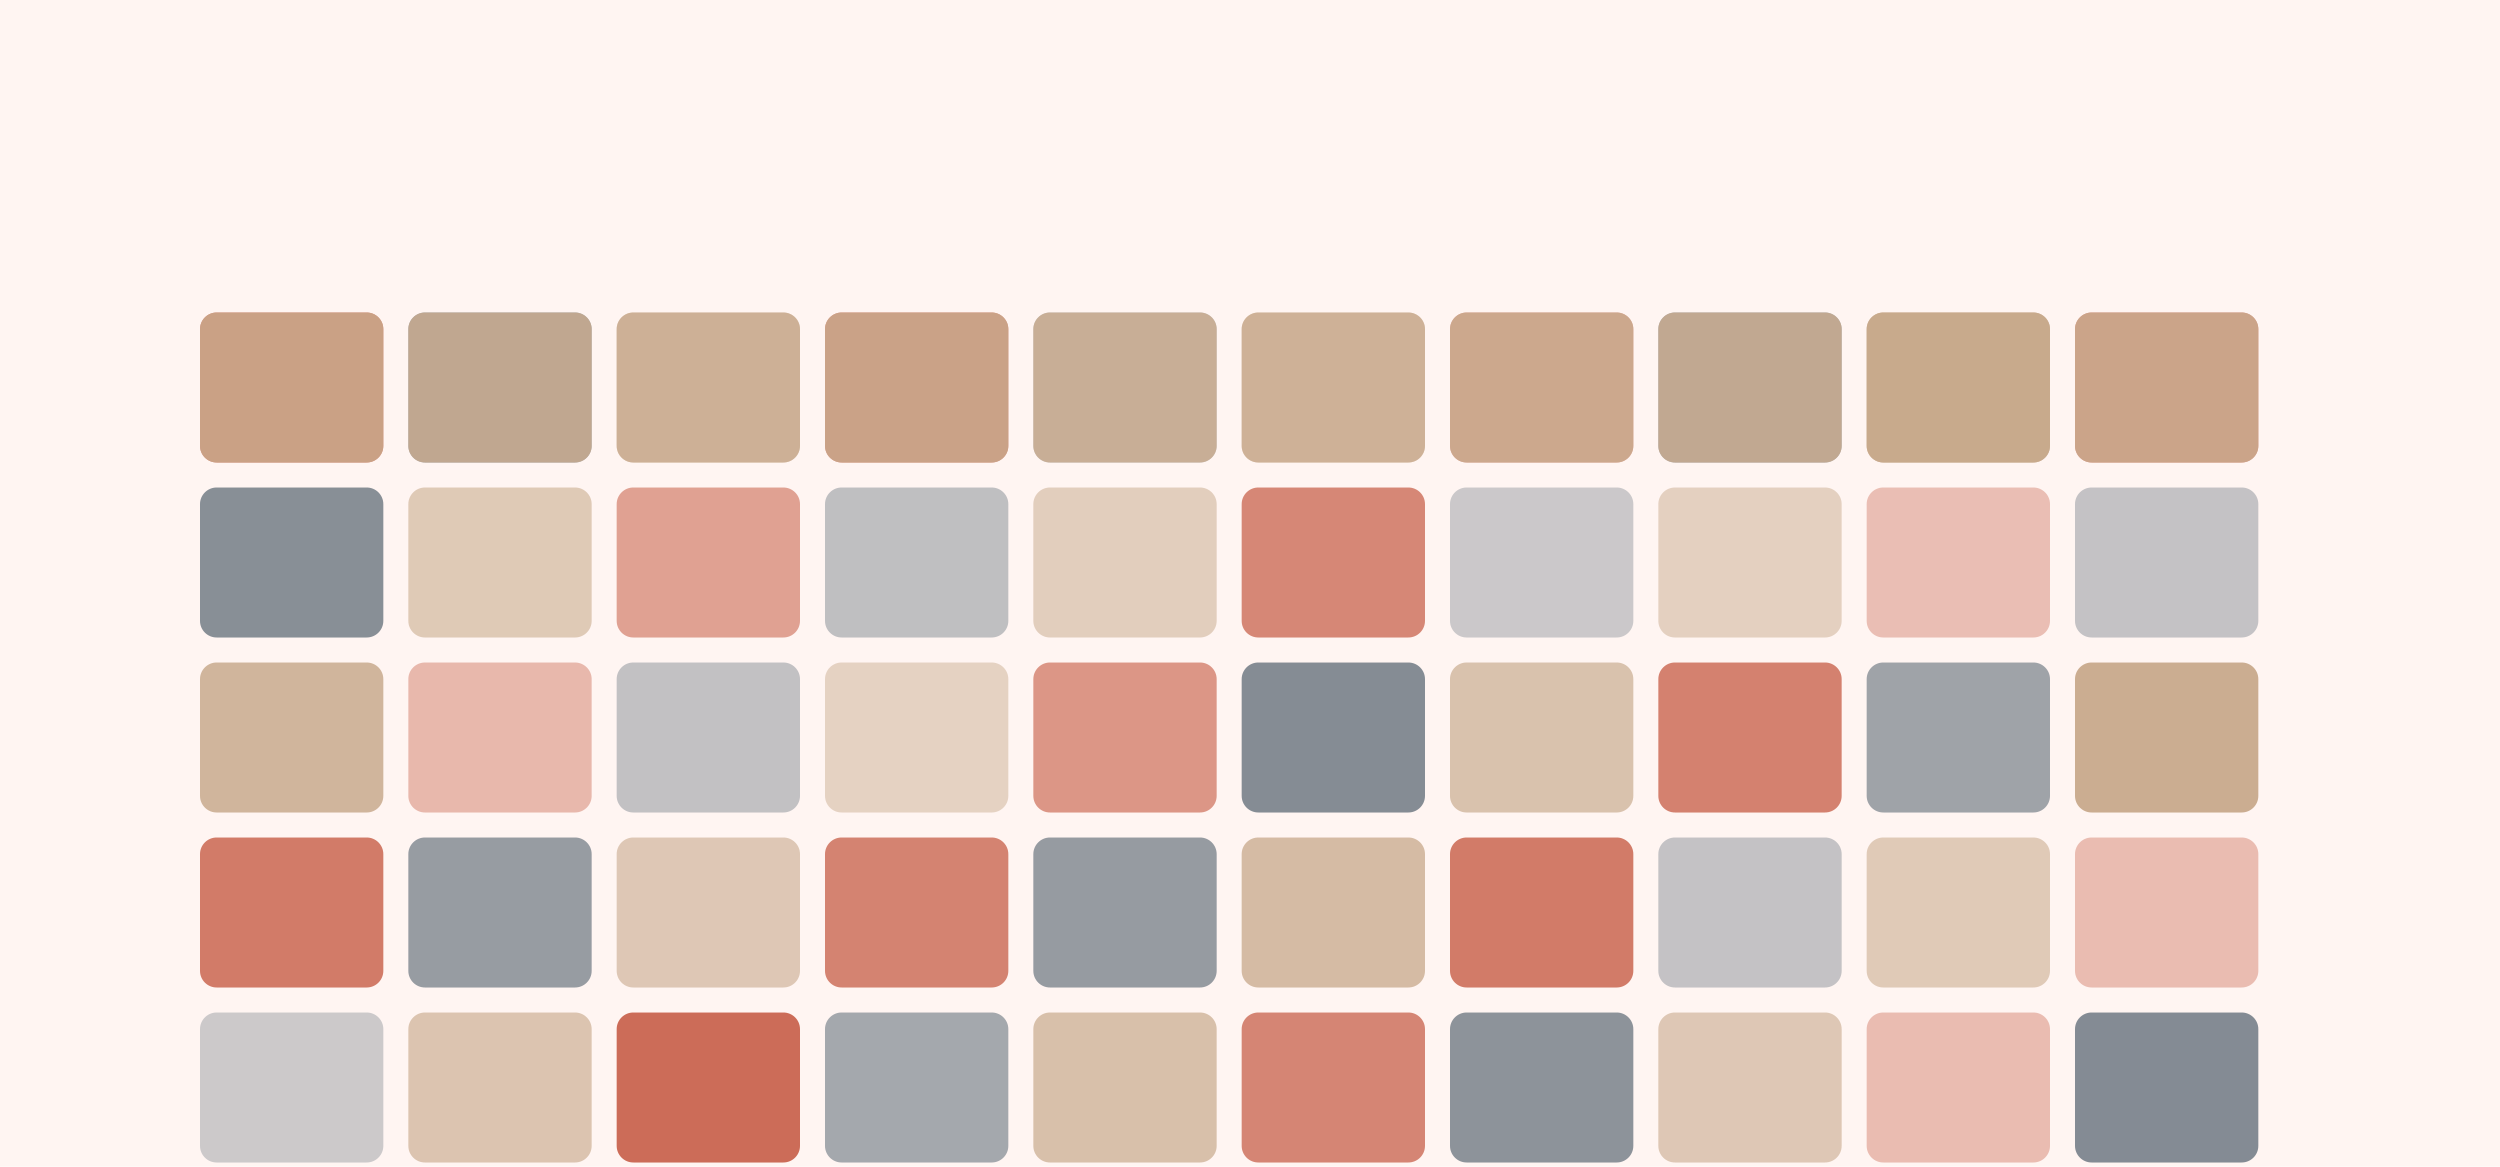
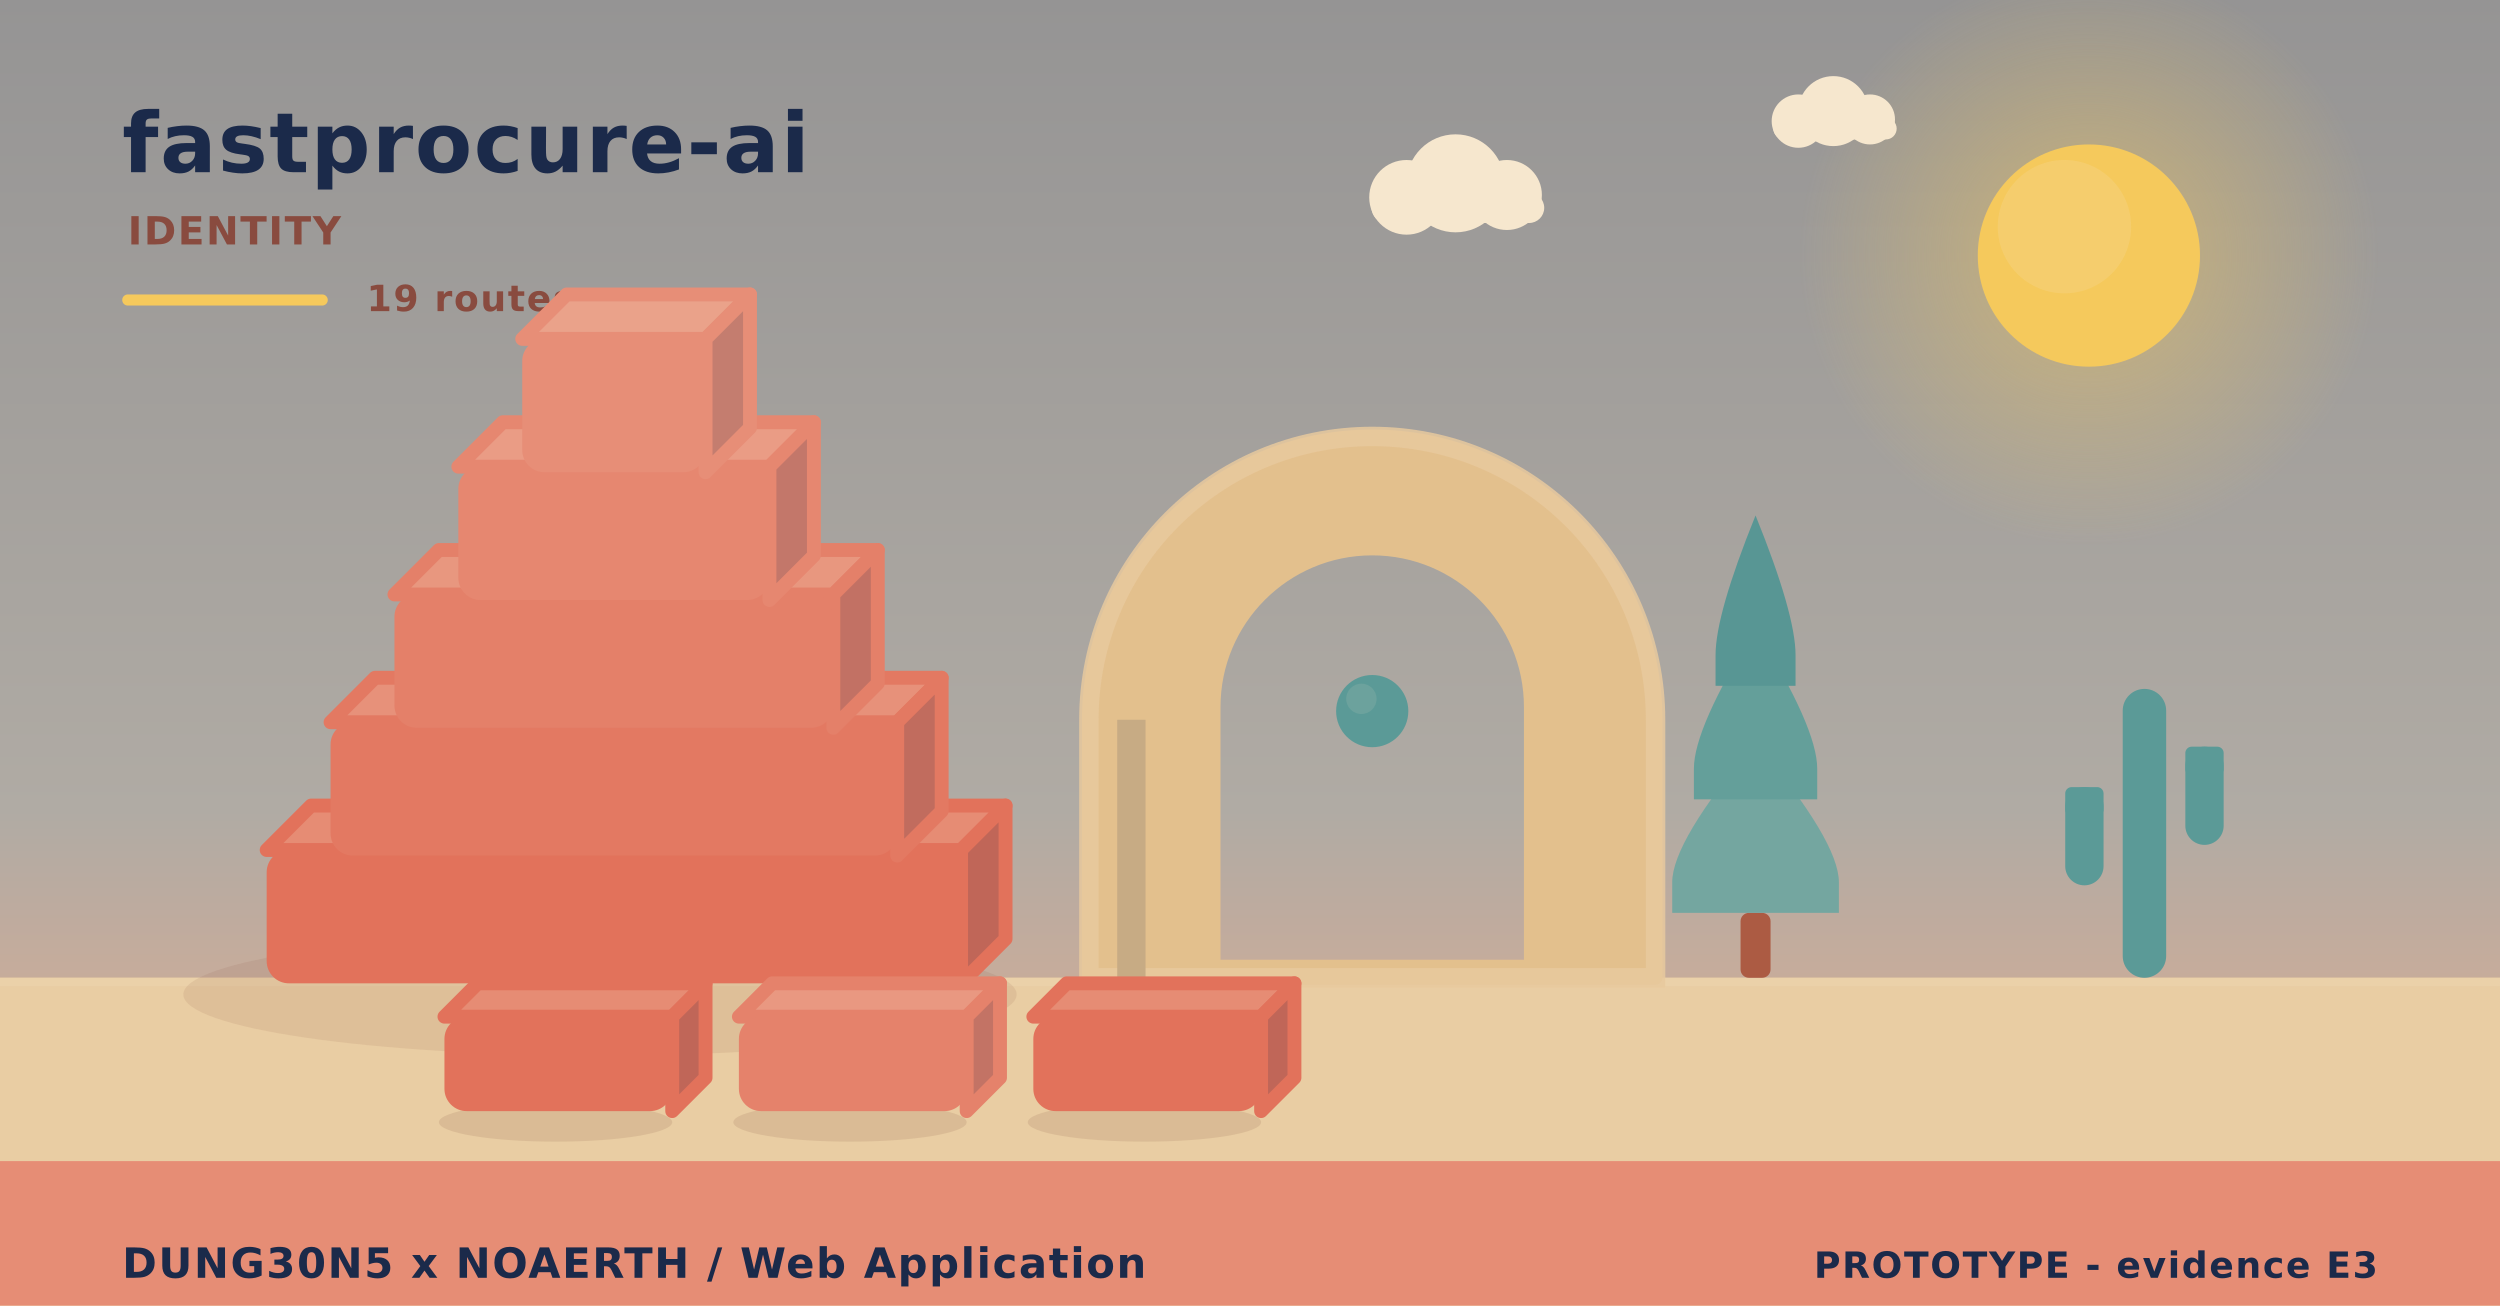
- <svg xmlns="http://www.w3.org/2000/svg" viewBox="0 0 1200 560" width="1200" height="560" role="img" aria-label="fastprocure-ai hero">
-   <rect width="1200" height="560" fill="#fff5f2" />
-   <defs>
-     <linearGradient id="gh" x1="0" y1="0" x2="1" y2="1">
-       <stop offset="0%" stop-color="#c75f48" />
-       <stop offset="100%" stop-color="#78818a" />
-     </linearGradient>
-   </defs>
-   <rect x="96.00" y="150.00" width="88.00" height="72.00" rx="8.00" fill="#c75f48" opacity="0.74" />
-   <rect x="196.00" y="150.00" width="88.00" height="72.00" rx="8.00" fill="#78818a" opacity="0.68" />
-   <rect x="296.00" y="150.00" width="88.00" height="72.00" rx="8.00" fill="#c7a88a" opacity="0.42" />
-   <rect x="396.00" y="150.00" width="88.00" height="72.00" rx="8.00" fill="#c75f48" opacity="0.69" />
-   <rect x="496.00" y="150.00" width="88.00" height="72.00" rx="8.00" fill="#78818a" opacity="0.39" />
-   <rect x="596.00" y="150.00" width="88.00" height="72.00" rx="8.00" fill="#c7a88a" opacity="0.37" />
-   <rect x="696.00" y="150.00" width="88.00" height="72.00" rx="8.00" fill="#c75f48" opacity="0.51" />
-   <rect x="796.00" y="150.00" width="88.00" height="72.00" rx="8.00" fill="#78818a" opacity="0.64" />
-   <rect x="896.00" y="150.00" width="88.00" height="72.00" rx="8.00" fill="#c7a88a" opacity="0.86" />
-   <rect x="996.00" y="150.00" width="88.00" height="72.00" rx="8.00" fill="#c75f48" opacity="0.64" />
-   <rect x="96.00" y="234.00" width="88.00" height="72.00" rx="8.00" fill="#78818a" opacity="0.88" />
-   <rect x="196.00" y="234.00" width="88.00" height="72.00" rx="8.00" fill="#c7a88a" opacity="0.57" />
-   <rect x="296.00" y="234.00" width="88.00" height="72.00" rx="8.00" fill="#c75f48" opacity="0.56" />
-   <rect x="396.00" y="234.00" width="88.00" height="72.00" rx="8.00" fill="#78818a" opacity="0.47" />
-   <rect x="496.00" y="234.00" width="88.00" height="72.00" rx="8.00" fill="#c7a88a" opacity="0.51" />
-   <rect x="596.00" y="234.00" width="88.00" height="72.00" rx="8.00" fill="#c75f48" opacity="0.73" />
-   <rect x="696.00" y="234.00" width="88.00" height="72.00" rx="8.00" fill="#78818a" opacity="0.39" />
-   <rect x="796.00" y="234.00" width="88.00" height="72.00" rx="8.00" fill="#c7a88a" opacity="0.48" />
-   <rect x="896.00" y="234.00" width="88.00" height="72.00" rx="8.00" fill="#c75f48" opacity="0.37" />
-   <rect x="996.00" y="234.00" width="88.00" height="72.00" rx="8.00" fill="#78818a" opacity="0.44" />
-   <rect x="96.00" y="318.00" width="88.00" height="72.00" rx="8.00" fill="#c7a88a" opacity="0.83" />
-   <rect x="196.00" y="318.00" width="88.00" height="72.00" rx="8.00" fill="#c75f48" opacity="0.41" />
-   <rect x="296.00" y="318.00" width="88.00" height="72.00" rx="8.00" fill="#78818a" opacity="0.45" />
-   <rect x="396.00" y="318.00" width="88.00" height="72.00" rx="8.00" fill="#c7a88a" opacity="0.46" />
-   <rect x="496.00" y="318.00" width="88.00" height="72.00" rx="8.00" fill="#c75f48" opacity="0.63" />
-   <rect x="596.00" y="318.00" width="88.00" height="72.00" rx="8.00" fill="#78818a" opacity="0.90" />
-   <rect x="696.00" y="318.00" width="88.00" height="72.00" rx="8.00" fill="#c7a88a" opacity="0.67" />
-   <rect x="796.00" y="318.00" width="88.00" height="72.00" rx="8.00" fill="#c75f48" opacity="0.77" />
-   <rect x="896.00" y="318.00" width="88.00" height="72.00" rx="8.00" fill="#78818a" opacity="0.71" />
-   <rect x="996.00" y="318.00" width="88.00" height="72.00" rx="8.00" fill="#c7a88a" opacity="0.93" />
-   <rect x="96.00" y="402.00" width="88.00" height="72.00" rx="8.00" fill="#c75f48" opacity="0.81" />
-   <rect x="196.00" y="402.00" width="88.00" height="72.00" rx="8.00" fill="#78818a" opacity="0.77" />
-   <rect x="296.00" y="402.00" width="88.00" height="72.00" rx="8.00" fill="#c7a88a" opacity="0.59" />
-   <rect x="396.00" y="402.00" width="88.00" height="72.00" rx="8.00" fill="#c75f48" opacity="0.76" />
-   <rect x="496.00" y="402.00" width="88.00" height="72.00" rx="8.00" fill="#78818a" opacity="0.78" />
-   <rect x="596.00" y="402.00" width="88.00" height="72.00" rx="8.00" fill="#c7a88a" opacity="0.75" />
-   <rect x="696.00" y="402.00" width="88.00" height="72.00" rx="8.00" fill="#c75f48" opacity="0.81" />
-   <rect x="796.00" y="402.00" width="88.00" height="72.00" rx="8.00" fill="#78818a" opacity="0.44" />
-   <rect x="896.00" y="402.00" width="88.00" height="72.00" rx="8.00" fill="#c7a88a" opacity="0.56" />
-   <rect x="996.00" y="402.00" width="88.00" height="72.00" rx="8.00" fill="#c75f48" opacity="0.38" />
-   <rect x="96.00" y="486.00" width="88.00" height="72.00" rx="8.00" fill="#78818a" opacity="0.38" />
-   <rect x="196.00" y="486.00" width="88.00" height="72.00" rx="8.00" fill="#c7a88a" opacity="0.63" />
-   <rect x="296.00" y="486.00" width="88.00" height="72.00" rx="8.00" fill="#c75f48" opacity="0.91" />
-   <rect x="396.00" y="486.00" width="88.00" height="72.00" rx="8.00" fill="#78818a" opacity="0.67" />
-   <rect x="496.00" y="486.00" width="88.00" height="72.00" rx="8.00" fill="#c7a88a" opacity="0.69" />
-   <rect x="596.00" y="486.00" width="88.00" height="72.00" rx="8.00" fill="#c75f48" opacity="0.74" />
-   <rect x="696.00" y="486.00" width="88.00" height="72.00" rx="8.00" fill="#78818a" opacity="0.84" />
-   <rect x="796.00" y="486.00" width="88.00" height="72.00" rx="8.00" fill="#c7a88a" opacity="0.59" />
-   <rect x="896.00" y="486.00" width="88.00" height="72.00" rx="8.00" fill="#c75f48" opacity="0.38" />
-   <rect x="996.00" y="486.00" width="88.00" height="72.00" rx="8.00" fill="#78818a" opacity="0.91" />
+ <svg xmlns="http://www.w3.org/2000/svg" width="900" height="470" viewBox="0 0 900 470" role="img" aria-label="fastprocure-ai - identity">
+   <linearGradient id="skyh" x1="0" y1="0" x2="0" y2="1">
+     <stop offset="0" stop-color="#959494" />
+     <stop offset="0.62" stop-color="#b0aba4" />
+     <stop offset="1" stop-color="#f3ad8a" />
+   </linearGradient>
+   <rect width="900" height="470" fill="url(#skyh)" />
+   <radialGradient id="sunh">
+     <stop offset="0.35" stop-color="#f5c95c" stop-opacity="0.34" />
+     <stop offset="1" stop-color="#f5c95c" stop-opacity="0" />
+   </radialGradient>
+   <circle cx="752" cy="92" r="104" fill="url(#sunh)" />
+   <circle cx="752" cy="92" r="40" fill="#f5c95c" />
+   <circle cx="743.2" cy="81.6" r="24" fill="#f5d27e" opacity="0.5" />
  <g>
-     <rect x="96.00" y="150.00" width="88.00" height="72.00" rx="8.00" fill="#c7a88a" opacity="0.80" />
-     <animate attributeName="opacity" values="0.25;1.0;0.25" dur="9.2s" begin="3.47s" repeatCount="indefinite" />
+     <circle cx="524" cy="66" r="17.64" fill="#f6e7ce" />
+     <circle cx="506.36" cy="71.04" r="13.44" fill="#f6e7ce" />
+     <circle cx="542.48" cy="70.2" r="12.6" fill="#f6e7ce" />
+     <rect x="493.76" y="69.36" width="62.16" height="10.92" rx="5.46" fill="#f6e7ce" />
+     <animateTransform attributeName="transform" type="translate" values="0 0;24 0;0 0" dur="36s" begin="0s" repeatCount="indefinite" />
  </g>
  <g>
-     <rect x="196.00" y="150.00" width="88.00" height="72.00" rx="8.00" fill="#c7a88a" opacity="0.80" />
-     <animate attributeName="opacity" values="0.25;1.0;0.25" dur="9.2s" begin="3.79s" repeatCount="indefinite" />
+     <circle cx="660" cy="40" r="12.6" fill="#f6e7ce" />
+     <circle cx="647.4" cy="43.6" r="9.6" fill="#f6e7ce" />
+     <circle cx="673.2" cy="43" r="9" fill="#f6e7ce" />
+     <rect x="638.4" y="42.4" width="44.4" height="7.8" rx="3.9" fill="#f6e7ce" />
+     <animateTransform attributeName="transform" type="translate" values="0 0;-18 0;0 0" dur="46s" begin="3s" repeatCount="indefinite" />
+   </g>
+   <rect x="0" y="352" width="900" height="118" fill="#e9cda3" />
+   <rect x="0" y="352" width="900" height="3" fill="#ebd1a9" />
+   <text x="44" y="62" font-family="Verdana,DejaVu Sans,sans-serif" font-size="30" font-weight="700" letter-spacing="0.6" fill="#1b2a4a" text-anchor="start">fastprocure-ai</text>
+   <text x="46" y="88" font-family="Verdana,DejaVu Sans,sans-serif" font-size="14" font-weight="700" letter-spacing="0.6" fill="#894b3f" text-anchor="start">IDENTITY</text>
+   <rect x="44" y="106" width="74" height="4" rx="2" fill="#f5c95c" />
+   <text x="132" y="112" font-family="Verdana,DejaVu Sans,sans-serif" font-size="13" font-weight="700" letter-spacing="0.6" fill="#894b3f" text-anchor="start">19 routes</text>
+   <ellipse cx="216" cy="358" rx="150" ry="22" fill="rgba(138,90,68,0.11)" />
+   <g>
+     <path d="M96,306 L346,306 L362,290 L112,290 Z" fill="#e68c74" stroke="#e2725b" stroke-width="5" stroke-linejoin="round" />
+     <path d="M346,306 L362,290 L362,338 L346,354 Z" fill="#c06658" stroke="#e2725b" stroke-width="5" stroke-linejoin="round" />
+     <rect x="96" y="306" width="250" height="48" rx="8" fill="#e2725b" />
+     <animateTransform attributeName="transform" type="translate" values="0 10;0 0" dur="0.9s" begin="0s" fill="freeze" />
  </g>
  <g>
-     <rect x="296.00" y="150.00" width="88.00" height="72.00" rx="8.00" fill="#c7a88a" opacity="0.80" />
-     <animate attributeName="opacity" values="0.25;1.0;0.25" dur="9.2s" begin="4.11s" repeatCount="indefinite" />
+     <path d="M119,260 L323,260 L339,244 L135,244 Z" fill="#e7917a" stroke="#e37962" stroke-width="5" stroke-linejoin="round" />
+     <path d="M323,260 L339,244 L339,292 L323,308 Z" fill="#c16c5e" stroke="#e37962" stroke-width="5" stroke-linejoin="round" />
+     <rect x="119" y="260" width="204" height="48" rx="8" fill="#e37962" />
+     <animateTransform attributeName="transform" type="translate" values="0 10;0 0" dur="0.9s" begin="0.28s" fill="freeze" />
  </g>
  <g>
-     <rect x="396.00" y="150.00" width="88.00" height="72.00" rx="8.00" fill="#c7a88a" opacity="0.80" />
-     <animate attributeName="opacity" values="0.25;1.0;0.25" dur="9.2s" begin="4.43s" repeatCount="indefinite" />
+     <path d="M142,214 L300,214 L316,198 L158,198 Z" fill="#e8977f" stroke="#e48069" stroke-width="5" stroke-linejoin="round" />
+     <path d="M300,214 L316,198 L316,246 L300,262 Z" fill="#c27164" stroke="#e48069" stroke-width="5" stroke-linejoin="round" />
+     <rect x="142" y="214" width="158" height="48" rx="8" fill="#e48069" />
+     <animateTransform attributeName="transform" type="translate" values="0 10;0 0" dur="0.9s" begin="0.56s" fill="freeze" />
  </g>
  <g>
-     <rect x="496.00" y="150.00" width="88.00" height="72.00" rx="8.00" fill="#c7a88a" opacity="0.80" />
-     <animate attributeName="opacity" values="0.25;1.0;0.25" dur="9.2s" begin="4.75s" repeatCount="indefinite" />
+     <path d="M165,168 L277,168 L293,152 L181,152 Z" fill="#ea9c85" stroke="#e68770" stroke-width="5" stroke-linejoin="round" />
+     <path d="M277,168 L293,152 L293,200 L277,216 Z" fill="#c3776a" stroke="#e68770" stroke-width="5" stroke-linejoin="round" />
+     <rect x="165" y="168" width="112" height="48" rx="8" fill="#e68770" />
+     <animateTransform attributeName="transform" type="translate" values="0 10;0 0" dur="0.9s" begin="0.84s" fill="freeze" />
  </g>
  <g>
-     <rect x="596.00" y="150.00" width="88.00" height="72.00" rx="8.00" fill="#c7a88a" opacity="0.80" />
-     <animate attributeName="opacity" values="0.25;1.0;0.25" dur="9.2s" begin="5.07s" repeatCount="indefinite" />
+     <path d="M188,122 L254,122 L270,106 L204,106 Z" fill="#eaa28a" stroke="#e78e77" stroke-width="5" stroke-linejoin="round" />
+     <path d="M254,122 L270,106 L270,154 L254,170 Z" fill="#c47d6f" stroke="#e78e77" stroke-width="5" stroke-linejoin="round" />
+     <rect x="188" y="122" width="66" height="48" rx="8" fill="#e78e77" />
+     <animateTransform attributeName="transform" type="translate" values="0 10;0 0" dur="0.9s" begin="1.12s" fill="freeze" />
  </g>
+   <path d="M392,352 L392,259.12 A102,102 0 0 1 596,259.12 L596,352 Z M436.88,348 L436.88,254.55 A57.12,57.12 0 0 1 551.12,254.55 L551.12,348 Z" fill="#e3c08d" fill-rule="evenodd" stroke="#e3c08d" stroke-width="5" stroke-linejoin="round" />
+   <path d="M392,352 L392,259.12 A102,102 0 0 1 596,259.12 L596,352 Z" fill="none" stroke="#e8c99d" stroke-width="7" stroke-linecap="round" opacity="0.85" />
+   <rect x="402.2" y="259.12" width="10.2" height="92.88" fill="#c7ab84" />
  <g>
-     <rect x="696.00" y="150.00" width="88.00" height="72.00" rx="8.00" fill="#c7a88a" opacity="0.80" />
-     <animate attributeName="opacity" values="0.25;1.0;0.25" dur="9.2s" begin="5.39s" repeatCount="indefinite" />
+     <circle cx="494" cy="256" r="13" fill="#5b9a97" />
+     <circle cx="490.1" cy="251.58" r="5.46" fill="#7aa9a2" opacity="0.55" />
+     <animate attributeName="opacity" values="0.78;1;0.78" dur="5.2s" begin="0s" repeatCount="indefinite" />
  </g>
+   <rect x="626.6" y="328.64" width="10.8" height="23.36" rx="3" fill="#ac5b43" />
+   <path d="M632,267.32 Q602,302.89 602,317.6 Q602,328.64 602,328.64 L662,328.64 Q662,328.64 662,317.6 Q662,302.89 632,267.32 Z" fill="#74a6a0" />
+   <path d="M632,226.44 Q609.8,262.01 609.8,276.72 Q609.8,287.76 609.8,287.76 L654.2,287.76 Q654.2,287.76 654.2,276.72 Q654.2,262.01 632,226.44 Z" fill="#649f9a" />
+   <path d="M632,185.56 Q617.6,221.13 617.6,235.84 Q617.6,246.88 617.6,246.88 L646.4,246.88 Q646.4,246.88 646.4,235.84 Q646.4,221.13 632,185.56 Z" fill="#589694" />
+   <rect x="764.18" y="248" width="15.64" height="104" rx="7.82" fill="#5b9a97" />
+   <rect x="743.48" y="283.36" width="13.8" height="35.36" rx="6.9" fill="#5b9a97" />
+   <rect x="743.48" y="283.36" width="13.8" height="10.4" rx="2.3" fill="#5b9a97" />
+   <rect x="786.72" y="268.8" width="13.8" height="35.36" rx="6.9" fill="#5b9a97" />
+   <rect x="786.72" y="268.8" width="13.8" height="10.4" rx="2.3" fill="#5b9a97" />
+   <ellipse cx="200" cy="404" rx="42" ry="7" fill="rgba(138,90,68,0.15)" />
  <g>
-     <rect x="796.00" y="150.00" width="88.00" height="72.00" rx="8.00" fill="#c7a88a" opacity="0.80" />
-     <animate attributeName="opacity" values="0.25;1.0;0.25" dur="9.2s" begin="5.71s" repeatCount="indefinite" />
+     <path d="M160,366 L242,366 L254,354 L172,354 Z" fill="#e68c74" stroke="#e2725b" stroke-width="5" stroke-linejoin="round" />
+     <path d="M242,366 L254,354 L254,388 L242,400 Z" fill="#c06658" stroke="#e2725b" stroke-width="5" stroke-linejoin="round" />
+     <rect x="160" y="366" width="82" height="34" rx="8" fill="#e2725b" />
+     <animateTransform attributeName="transform" type="translate" values="0 10;0 0" dur="0.7s" begin="0.8s" fill="freeze" />
  </g>
+   <ellipse cx="306" cy="404" rx="42" ry="7" fill="rgba(138,90,68,0.15)" />
  <g>
-     <rect x="896.00" y="150.00" width="88.00" height="72.00" rx="8.00" fill="#c7a88a" opacity="0.80" />
-     <animate attributeName="opacity" values="0.25;1.0;0.25" dur="9.2s" begin="6.03s" repeatCount="indefinite" />
+     <path d="M266,366 L348,366 L360,354 L278,354 Z" fill="#e99881" stroke="#e5826b" stroke-width="5" stroke-linejoin="round" />
+     <path d="M348,366 L360,354 L360,388 L348,400 Z" fill="#c37365" stroke="#e5826b" stroke-width="5" stroke-linejoin="round" />
+     <rect x="266" y="366" width="82" height="34" rx="8" fill="#e5826b" />
+     <animateTransform attributeName="transform" type="translate" values="0 10;0 0" dur="0.7s" begin="0.95s" fill="freeze" />
  </g>
+   <ellipse cx="412" cy="404" rx="42" ry="7" fill="rgba(138,90,68,0.15)" />
  <g>
-     <rect x="996.00" y="150.00" width="88.00" height="72.00" rx="8.00" fill="#c7a88a" opacity="0.80" />
-     <animate attributeName="opacity" values="0.25;1.0;0.25" dur="9.2s" begin="6.35s" repeatCount="indefinite" />
+     <path d="M372,366 L454,366 L466,354 L384,354 Z" fill="#e68c74" stroke="#e2725b" stroke-width="5" stroke-linejoin="round" />
+     <path d="M454,366 L466,354 L466,388 L454,400 Z" fill="#c06658" stroke="#e2725b" stroke-width="5" stroke-linejoin="round" />
+     <rect x="372" y="366" width="82" height="34" rx="8" fill="#e2725b" />
+     <animateTransform attributeName="transform" type="translate" values="0 10;0 0" dur="0.7s" begin="1.1s" fill="freeze" />
  </g>
+   <rect x="0" y="418" width="900" height="52" rx="0" fill="#e68972" opacity="0.94" />
+   <text x="44" y="460" font-family="Verdana,DejaVu Sans,sans-serif" font-size="15" font-weight="700" letter-spacing="0.6" fill="#1b2a4a" text-anchor="start">DUNG30N5 x NOAERTH  /  Web Application</text>
+   <text x="856" y="460" font-family="Verdana,DejaVu Sans,sans-serif" font-size="13" font-weight="700" letter-spacing="0.6" fill="#1b2a4a" text-anchor="end">PROTOTYPE  -  evidence E3</text>
</svg>
